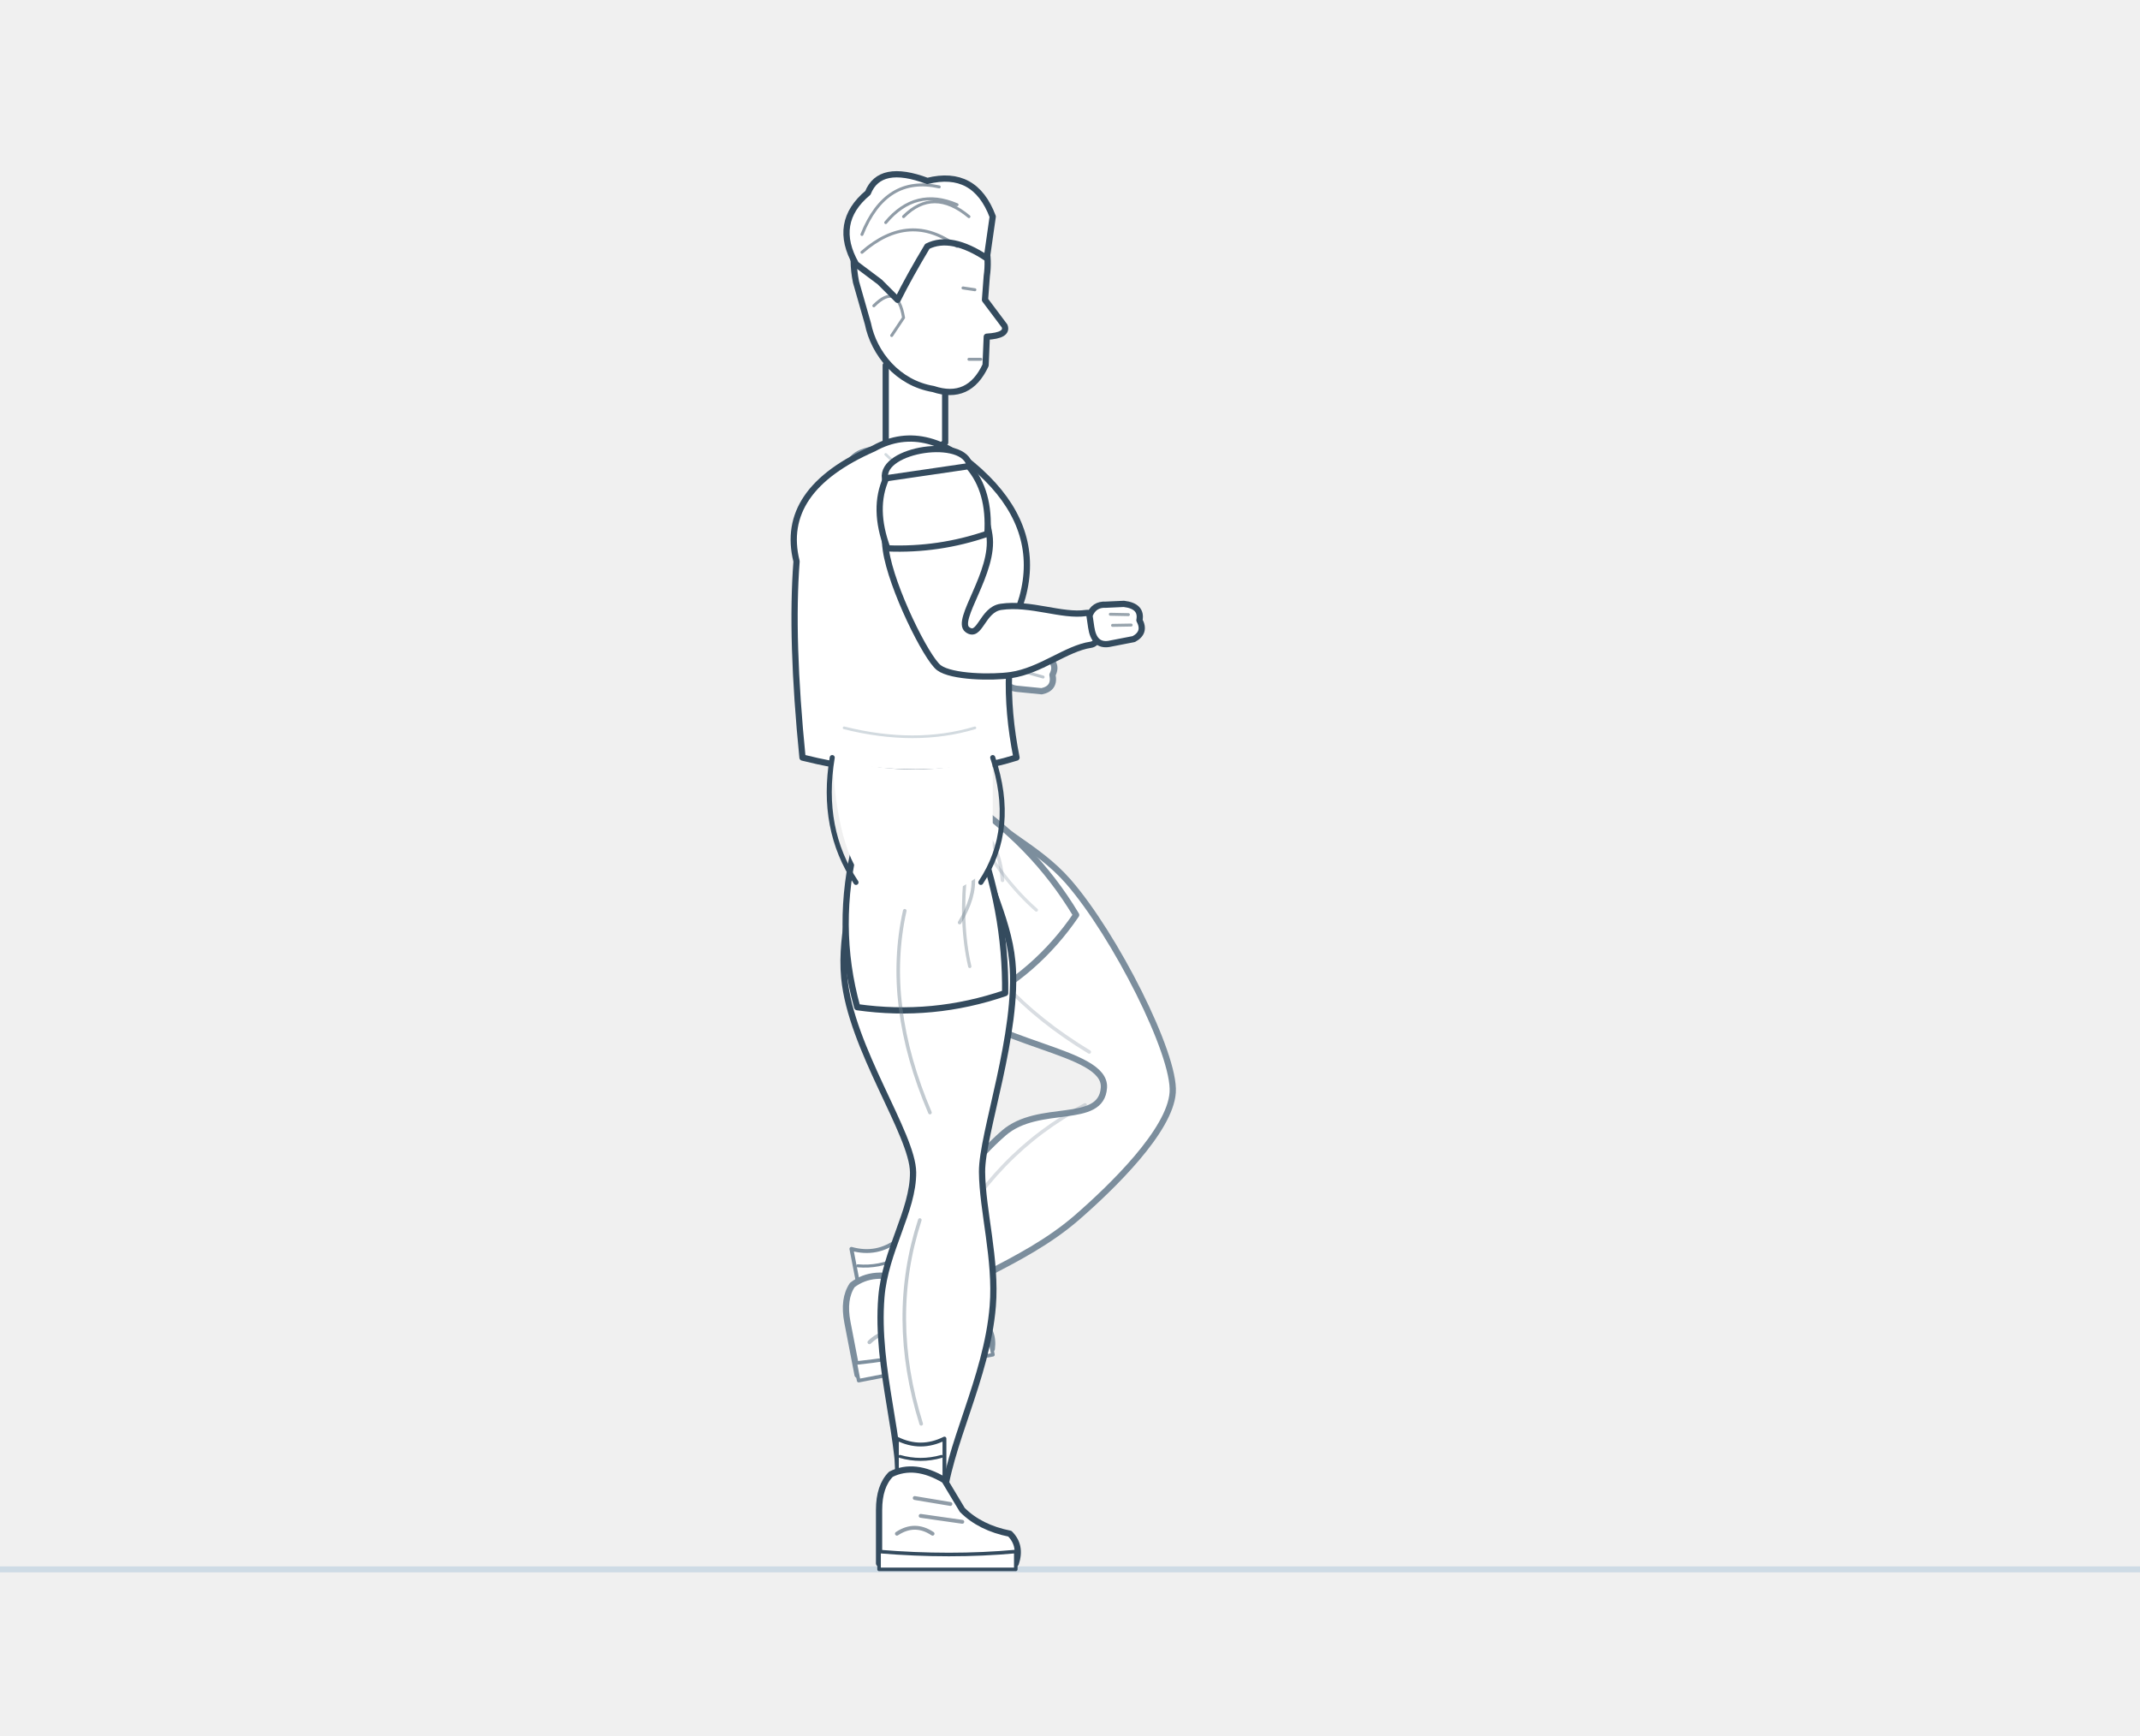
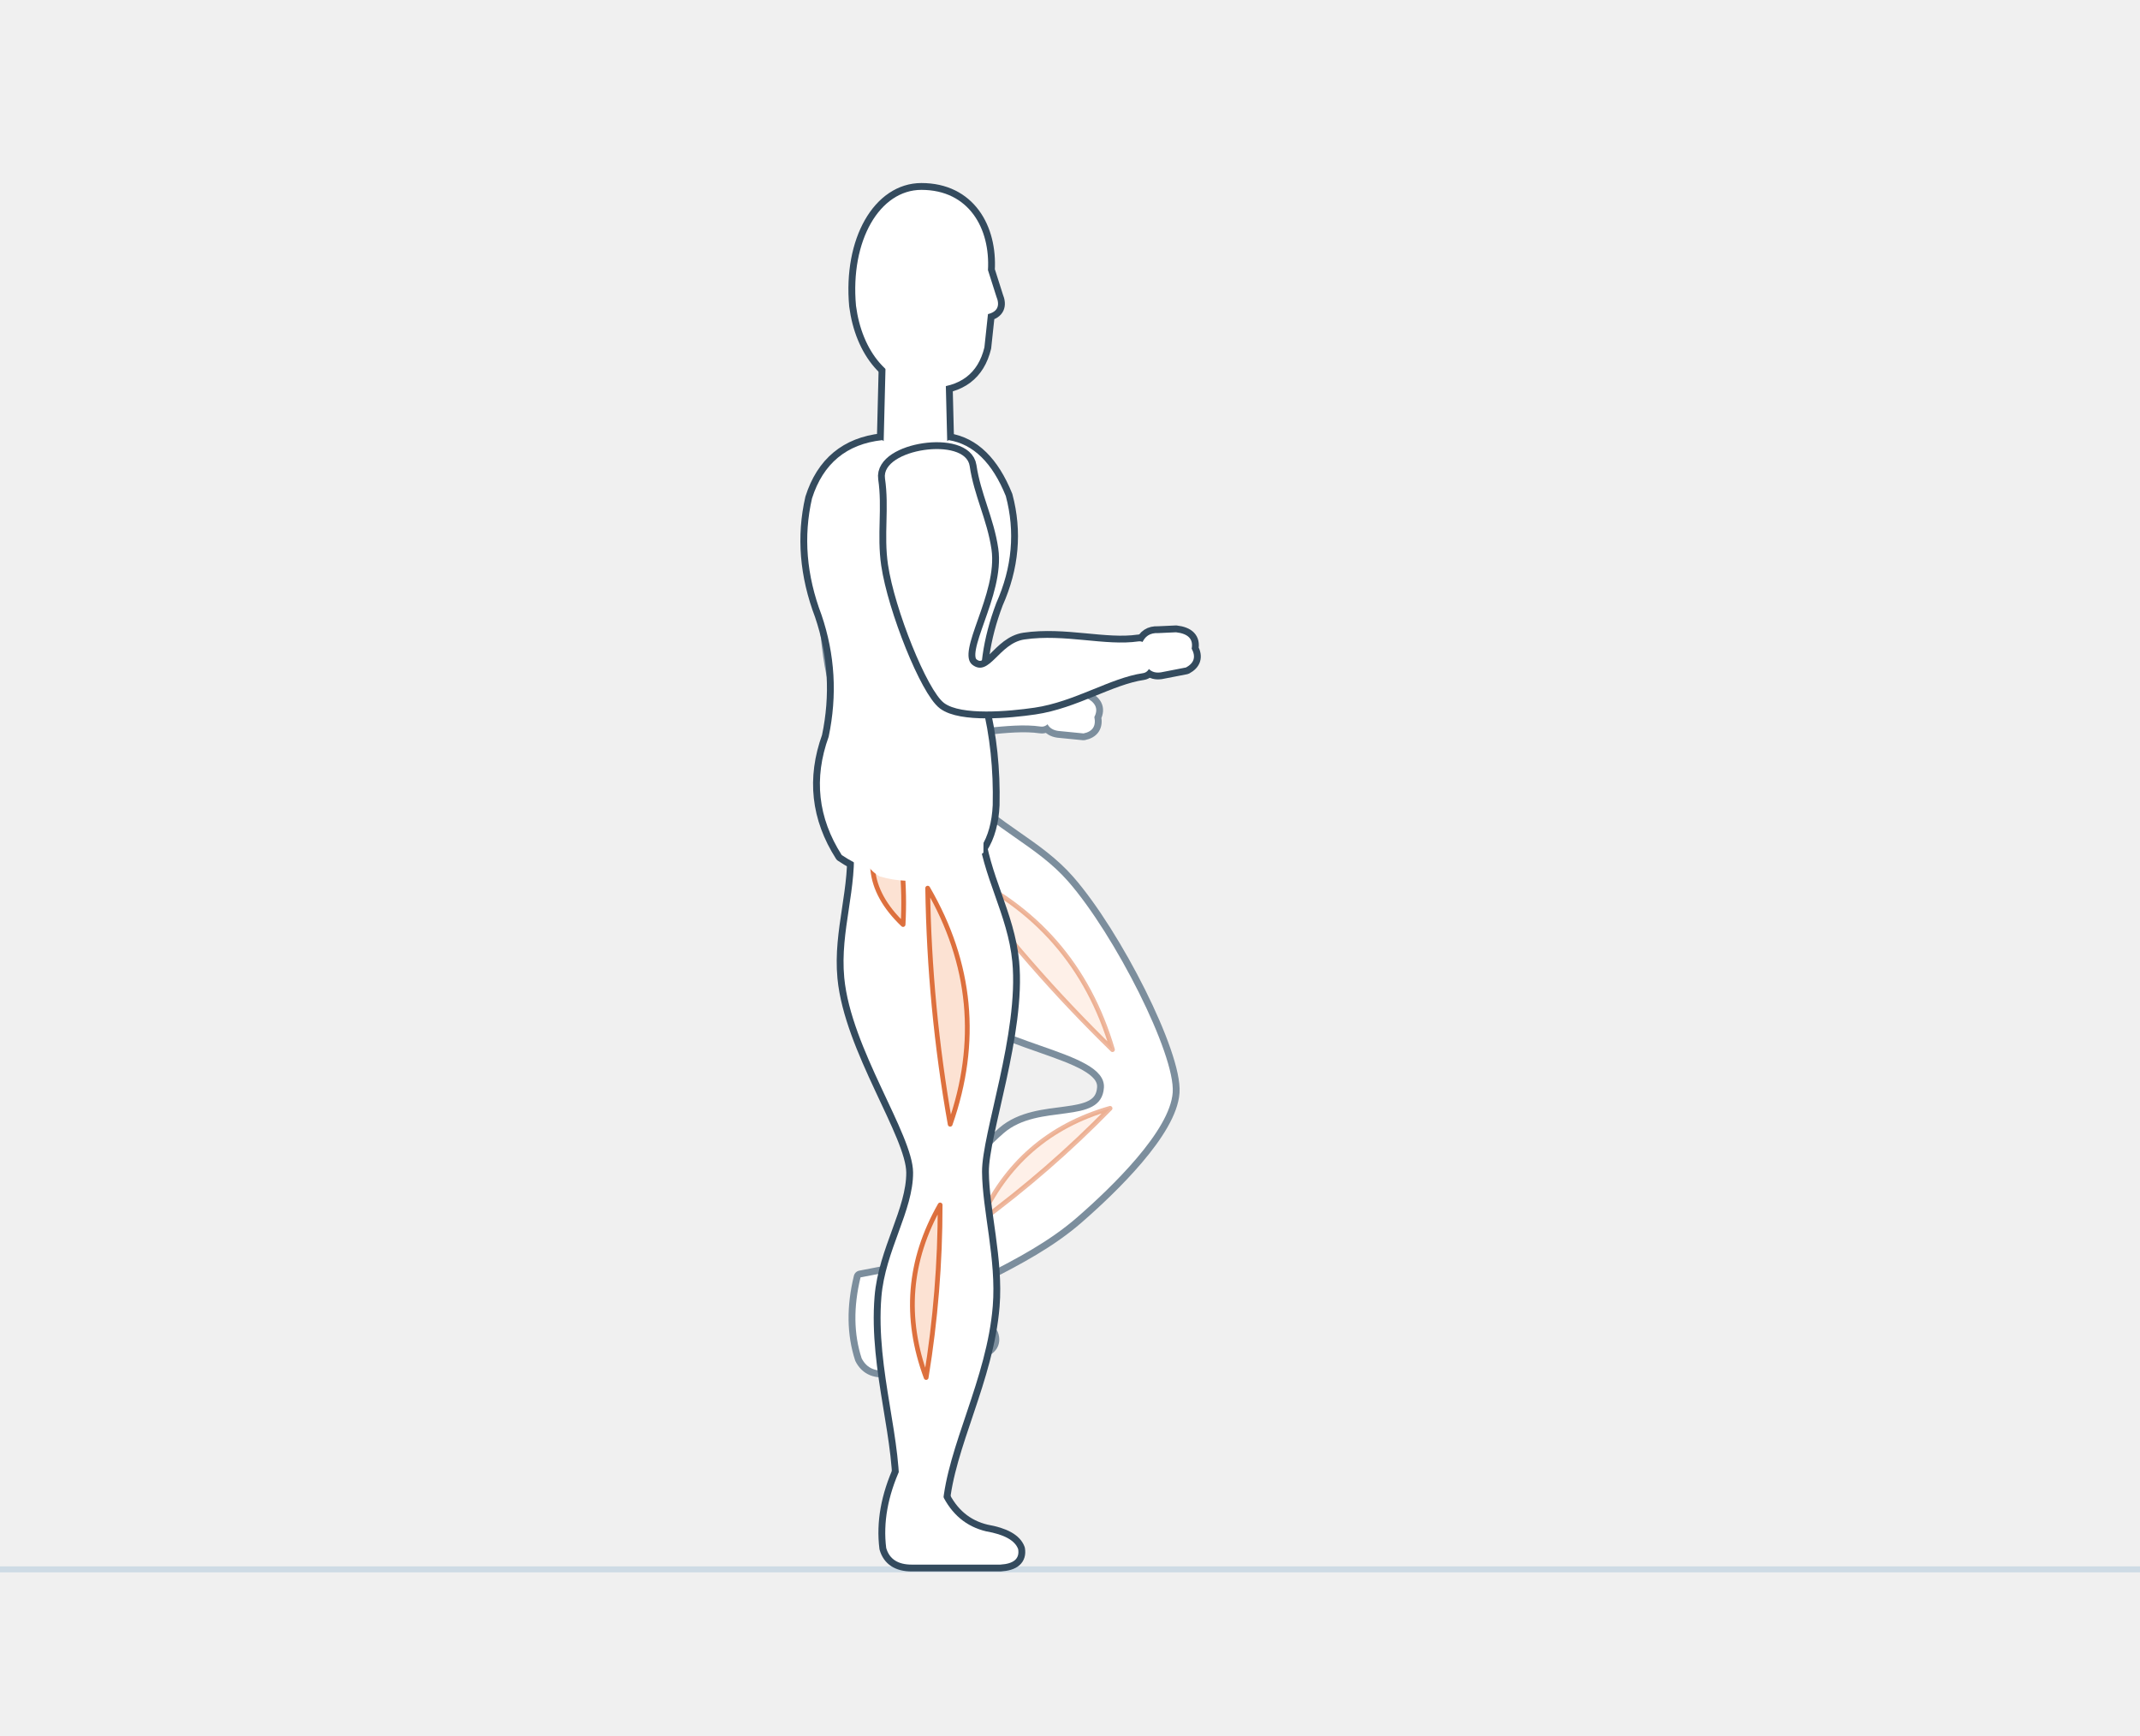
<svg xmlns="http://www.w3.org/2000/svg" viewBox="0 0 360 292">
  <path d="M0 264H360" stroke="#cedbe5" fill="none" />
  <g class="bw-human-athlete bw-human-outline bw-human-natural bw-human-sketch bw-human-side" stroke="#344b5e" stroke-width="1.05" stroke-linecap="round" stroke-linejoin="round">
-     <g class="bw-human-arm bw-human-arm-left" fill="#fff" stroke="#7c8e9d">
-       <path d="M142.876,78.397C142.268,82.552 140.163,85.883 139.555,90.038C138.642,96.272 140.867,109.391 142.447,111.512C144.026,113.634 150.504,115.695 153.690,116.161C158.697,116.894 163.925,114.526 168.021,115.126C170.292,115.458 171.074,110.115 168.803,109.783C164.707,109.183 160.377,105.416 155.370,104.684C152.184,104.217 150.443,108.856 148.863,106.734C147.283,104.613 156.057,98.821 156.969,92.588C157.577,88.432 156.516,84.638 157.124,80.482C157.854,75.496 143.606,73.410 142.876,78.397Z" />
-       <g class="bw-human-sleeve" fill="#fff">
-         <path d="M143.074,78.426Q139.428,82.622 139.895,89.785Q148.074,92.599 156.716,92.247Q159.217,85.519 156.926,80.453Z" />
-       </g>
-       <g class="bw-muscle-traces" data-side="left" />
-       <g class="bw-human-hand" transform="translate(171.875,112.961) rotate(8.328)">
-         <path d="M-3,-2.2 Q-2,-4 0,-3.6 L3,-3.3 Q6,-2.5 5.2,-.2 Q6,2 3.8,2.8 L-.5,3 Q-3,3 -3,-.2Z" />
-         <path d="M.5,-1.9L3.5,-1.4 M.6,0L3.7,.4" fill="none" stroke-width=".5" opacity=".5" />
+     <g class="bw-silhouette-ink" stroke-width="2.3">
+       <g class="bw-human-arm bw-human-arm-left" fill="#fff" stroke="#7c8e9d">
+         <path d="M142.876,78.397C142.146,83.384 139.937,87.426 139.207,92.413C138.112,99.893 139.448,114.589 141.577,117.449C143.707,120.308 151.614,121.921 155.908,122.550C162.656,123.538 169.547,121.413 175.068,122.222C177.339,122.554 178.121,117.211 175.850,116.878C170.329,116.070 164.336,112.060 157.588,111.072C153.294,110.444 150.123,115.530 147.994,112.671C145.865,109.812 155.527,102.443 156.622,94.962C157.352,89.975 156.394,85.469 157.124,80.482C157.854,75.496 143.606,73.410 142.876,78.397Z" />
+         <g display="none" class="bw-muscle-traces" data-side="left" />
+         <g class="bw-human-hand" transform="translate(178.922,120.057) rotate(8.328)">
+           <path d="M-3,-2.2 Q-2,-4 0,-3.6 L3,-3.3 Q6,-2.5 5.2,-.2 Q6,2 3.8,2.8 L-.5,3 Q-3,3 -3,-.2Z" />
+         </g>
      </g>
    </g>
-     <g class="bw-human-leg bw-human-leg-left" fill="#fff" stroke="#7c8e9d">
-       <path d="M146.091,147.346C151.340,153.357 153.052,160.943 158.300,166.953C166.174,175.970 186.146,176.552 185.705,182.977C185.264,189.402 174.759,185.471 168.844,190.616C159.548,198.702 154.416,210.720 146.811,217.336C144.438,219.400 149.295,224.983 151.668,222.919C159.273,216.304 171.887,212.886 181.182,204.800C187.097,199.655 196.836,190.197 197.278,183.772C197.719,177.347 187.566,157.290 179.693,148.274C174.444,142.263 167.158,139.544 161.909,133.533C157.075,127.997 141.257,141.809 146.091,147.346Z" />
-       <g class="bw-human-shorts" fill="#fff">
-         <path d="M146.468,147.017Q151.887,160.825 163.708,169.042Q174.344,163.737 181.033,153.914Q173.731,141.750 161.532,133.862Z" />
-         <path d="M164.068,139.806Q168.623,148.064 174.337,153.087" fill="none" opacity=".28" stroke-width=".55" />
-       </g>
-       <g class="bw-muscle-traces" data-side="left">
-         <g data-muscle="quadriceps">
-           <path d="M159.988,151.858Q166.345,166.740 183.236,176.962" fill="none" stroke="#718392" stroke-width=".6" opacity="0.27" />
-         </g>
-         <g data-muscle="glutes">
-           <path d="M159.269,137.352Q167.913,138.128 168.642,148.086" fill="none" stroke="#718392" stroke-width=".6" opacity="0.27" />
-         </g>
-         <g data-muscle="calves">
-           <path d="M182.528,185.870Q167.227,193.877 158.723,210.552" fill="none" stroke="#718392" stroke-width=".6" opacity="0.27" />
+     <g class="bw-silhouette-fill" stroke="none">
+       <g class="bw-human-arm bw-human-arm-left" fill="#fff" stroke="none">
+         <path d="M142.876,78.397C142.146,83.384 139.937,87.426 139.207,92.413C138.112,99.893 139.448,114.589 141.577,117.449C143.707,120.308 151.614,121.921 155.908,122.550C162.656,123.538 169.547,121.413 175.068,122.222C177.339,122.554 178.121,117.211 175.850,116.878C170.329,116.070 164.336,112.060 157.588,111.072C153.294,110.444 150.123,115.530 147.994,112.671C145.865,109.812 155.527,102.443 156.622,94.962C157.352,89.975 156.394,85.469 157.124,80.482C157.854,75.496 143.606,73.410 142.876,78.397Z" />
+         <g class="bw-muscle-traces" data-side="left" />
+         <g class="bw-human-hand" transform="translate(178.922,120.057) rotate(8.328)">
+           <path d="M-3,-2.2 Q-2,-4 0,-3.6 L3,-3.3 Q6,-2.5 5.2,-.2 Q6,2 3.8,2.8 L-.5,3 Q-3,3 -3,-.2Z" />
        </g>
      </g>
-       <g class="bw-human-shoe" transform="translate(149.239,220.127) rotate(-10.925)" fill="#fff">
-         <path d="M-4,-11Q0,-9 4,-11L4,-3Q0,-1 -4,-3Z" fill="#fff" stroke-width=".65" />
-         <path d="M-3.5,-8Q0,-7 3.5,-8" fill="none" stroke-width=".5" />
-         <path d="M-5,-5 Q-1,-7 4,-4 L7,1 Q10,4 15,5 Q17,7 16,10 L-7,10 L-7,1 Q-7,-3 -5,-5Z" />
-         <path d="M-7,8 Q5,9 16,8 L16,11 L-7,11Z" fill="#fff" stroke-width=".6" />
-         <path d="M-1,-1L5,0 M0,2L7,3 M-4,5Q-1,3 2,5" fill="none" stroke-width=".65" opacity=".55" />
+     </g>
+     <g class="bw-silhouette-ink" stroke-width="2.3">
+       <g class="bw-human-leg bw-human-leg-left" fill="#fff" stroke="#7c8e9d">
+         <path d="M146.091,147.346C151.340,153.357 153.052,160.943 158.300,166.953C166.174,175.970 186.146,176.552 185.705,182.977C185.264,189.402 174.759,185.471 168.844,190.616C159.548,198.702 154.416,210.720 146.811,217.336C144.438,219.400 149.295,224.983 151.668,222.919C159.273,216.304 171.887,212.886 181.182,204.800C187.097,199.655 196.836,190.197 197.278,183.772C197.719,177.347 187.566,157.290 179.693,148.274C174.444,142.263 167.158,139.544 161.909,133.533C157.075,127.997 141.257,141.809 146.091,147.346Z" />
+         <g display="none" class="bw-muscle-traces" data-side="left">
+           <g data-muscle="quadriceps">
+             <path d="M160.902,146.520Q180.954,155.496 187.146,176.574Q172.812,162.606 160.902,146.520Z" fill="#f59e6b" fill-opacity="0.16" stroke="#d9622b" stroke-width=".8" stroke-opacity="0.45" />
+           </g>
+           <g data-muscle="glutes">
+             <path d="M148.364,139.307Q148.411,152.131 161.111,153.905Q155.845,145.639 148.364,139.307Z" fill="#f59e6b" fill-opacity="0.16" stroke="#d9622b" stroke-width=".8" stroke-opacity="0.45" />
+           </g>
+           <g data-muscle="calves">
+             <path d="M186.741,186.446Q171.293,190.871 164.770,205.558Q176.536,196.900 186.741,186.446Z" fill="#f59e6b" fill-opacity="0.16" stroke="#d9622b" stroke-width=".8" stroke-opacity="0.45" />
+           </g>
+         </g>
+         <g class="bw-human-shoe bw-human-foot" transform="translate(149.239,220.127) rotate(-10.925)" fill="#fff">
+           <path d="M-3.4,-6 Q-6.6,1 -5.8,7.4 Q-5,10.2 -1.5,10.2 L13.4,10.2 Q16.8,10 16.4,7.6 Q15.6,5.4 11,4.6 Q6,3.4 3.6,-1.6 L3.2,-6 Z" />
+         </g>
      </g>
    </g>
-     <g class="bw-human-torso" transform="translate(154.000,140.440) rotate(0.000)">
-       <g transform="translate(0 -67) rotate(0.000) scale(1) translate(0 67)">
-         <path d="M-5,-79L-5,-65Q0,-62 5,-66L5,-80Z" fill="#fff" />
-         <path d="M-10,-93C-12,-103 -6,-109 1,-108C9,-108 13,-101 12,-94L11.7,-90L15,-85.6Q15.6,-84 12,-83.8L11.8,-79Q9,-73 3,-75C-3,-76 -7,-81 -8,-86Z" fill="#fff" />
-         <path d="M-10,-96Q-14,-103 -8,-108Q-6,-113 2,-110Q10,-112 13,-104L12,-97Q6,-101 2,-99Q-1,-94 -3,-90L-6,-93Z" fill="#fff" />
-         <path d="M-7,-89q4,-4 5,2l-2,3M8,-92l2,.3M9,-80h2M-9,-98q8,-7 16,-1 M-9,-101q4,-10 13,-8 M-5,-103q5,-6 12,-3 M-2,-104q5,-5 11,0" fill="none" stroke-width=".5" opacity=".55" />
-       </g>
-       <g transform="scale(1.000 1)">
-         <path d="M-7,-65 Q2,-70 12,-60 Q21,-51 18,-40 Q14,-28 17,-13 Q1,-8 -19,-13 Q-21,-33 -20,-46 Q-23,-58 -7,-65Z" fill="#fff" />
-         <path d="M-5,-64Q1,-58 6,-63 M-12,-18Q0,-15 10,-18" fill="none" stroke="#71899b" opacity=".32" stroke-width=".45" />
-         <g class="bw-muscle-traces bw-torso-muscles" />
+     <g class="bw-silhouette-fill" stroke="none">
+       <g class="bw-human-leg bw-human-leg-left" fill="#fff" stroke="none">
+         <path d="M146.091,147.346C151.340,153.357 153.052,160.943 158.300,166.953C166.174,175.970 186.146,176.552 185.705,182.977C185.264,189.402 174.759,185.471 168.844,190.616C159.548,198.702 154.416,210.720 146.811,217.336C144.438,219.400 149.295,224.983 151.668,222.919C159.273,216.304 171.887,212.886 181.182,204.800C187.097,199.655 196.836,190.197 197.278,183.772C197.719,177.347 187.566,157.290 179.693,148.274C174.444,142.263 167.158,139.544 161.909,133.533C157.075,127.997 141.257,141.809 146.091,147.346Z" />
+         <g class="bw-muscle-traces" data-side="left">
+           <g data-muscle="quadriceps">
+             <path d="M160.902,146.520Q180.954,155.496 187.146,176.574Q172.812,162.606 160.902,146.520Z" fill="#f59e6b" fill-opacity="0.16" stroke="#d9622b" stroke-width=".8" stroke-opacity="0.45" />
+           </g>
+           <g data-muscle="glutes">
+             <path d="M148.364,139.307Q148.411,152.131 161.111,153.905Q155.845,145.639 148.364,139.307Z" fill="#f59e6b" fill-opacity="0.16" stroke="#d9622b" stroke-width=".8" stroke-opacity="0.45" />
+           </g>
+           <g data-muscle="calves">
+             <path d="M186.741,186.446Q171.293,190.871 164.770,205.558Q176.536,196.900 186.741,186.446Z" fill="#f59e6b" fill-opacity="0.16" stroke="#d9622b" stroke-width=".8" stroke-opacity="0.45" />
+           </g>
+         </g>
+         <g class="bw-human-shoe bw-human-foot" transform="translate(149.239,220.127) rotate(-10.925)" fill="#fff">
+           <path d="M-3.4,-6 Q-6.6,1 -5.8,7.4 Q-5,10.2 -1.5,10.2 L13.4,10.2 Q16.8,10 16.4,7.6 Q15.6,5.4 11,4.6 Q6,3.4 3.6,-1.6 L3.2,-6 Z" />
+         </g>
      </g>
    </g>
-     <g class="bw-human-leg bw-human-leg-right" fill="#fff" stroke="#344b5e">
-       <path d="M143.547,141.435C144.304,149.379 141.269,156.539 142.025,164.483C143.160,176.399 153.558,190.784 153.603,197.224C153.648,203.664 148.903,210.378 148.270,218.192C147.275,230.472 152.006,242.654 151.192,252.701C150.938,255.836 158.314,256.434 158.568,253.299C159.382,243.252 166.013,231.991 167.008,219.711C167.641,211.896 165.248,203.582 165.203,197.142C165.157,190.702 171.432,173.707 170.297,161.791C169.541,153.847 165.209,147.388 164.453,139.444C163.756,132.127 142.851,134.118 143.547,141.435Z" />
-       <g class="bw-human-shorts" fill="#fff">
-         <path d="M144.045,141.387Q140.391,155.763 144.204,169.429Q156.932,171.230 169.091,167.059Q169.261,153.015 163.955,139.492Z" />
-         <path d="M162.546,145.798Q161.429,155.163 163.139,162.576" fill="none" opacity=".28" stroke-width=".55" />
-       </g>
-       <g class="bw-muscle-traces" data-side="right">
-         <g data-muscle="quadriceps">
-           <path d="M152.202,153.207Q148.683,169.002 156.439,187.159" fill="none" stroke="#718392" stroke-width=".6" opacity="0.43" />
+     <g class="bw-silhouette-ink" stroke-width="2.3">
+       <g class="bw-human-torso" transform="translate(154.000,140.440) rotate(0.000)">
+         <g transform="translate(0 -67) rotate(0.000) scale(1) translate(0 67)">
+           <path d="M-5,-80L-5.4,-64Q0,-61.5 5.4,-64L5,-80Z" fill="#fff" />
+           <path d="M1,-108.5C9,-108.5 12.6,-102 12.2,-95L13.6,-90.6Q14.6,-88.2 12.2,-87.6L11.6,-82Q10,-75.4 2.6,-75.2C-4.6,-75.6 -9,-81.4 -10,-89C-11,-100 -6,-108.5 1,-108.5Z" fill="#fff" />
        </g>
-         <g data-muscle="glutes">
-           <path d="M160.081,141.006Q166.648,146.679 161.432,155.192" fill="none" stroke="#718392" stroke-width=".6" opacity="0.43" />
-         </g>
-         <g data-muscle="calves">
-           <path d="M154.737,205.232Q149.394,221.655 154.969,239.523" fill="none" stroke="#718392" stroke-width=".6" opacity="0.43" />
+         <g transform="scale(1.000 1)">
+           <path d="M-5.6,-66.4Q-14.6,-65.4 -17.4,-56.6Q-19.6,-47 -15.800,-37Q-12.400,-27 -14.6,-16.5Q-18.4,-6 -12.4,3.4Q-4,9 6,6Q12.6,3.6 13,-5Q13.2,-14 11.2,-22Q10.2,-30 13.6,-39Q17.6,-48 15.2,-57Q11.8,-65.4 5.6,-66.4Q0,-63.2 -5.6,-66.4Z" fill="#fff" />
+           <g display="none" class="bw-muscle-traces bw-torso-muscles" />
        </g>
      </g>
-       <g class="bw-human-shoe" transform="translate(154.880,253.000) rotate(0.000)" fill="#fff">
-         <path d="M-4,-11Q0,-9 4,-11L4,-3Q0,-1 -4,-3Z" fill="#fff" stroke-width=".65" />
-         <path d="M-3.5,-8Q0,-7 3.5,-8" fill="none" stroke-width=".5" />
-         <path d="M-5,-5 Q-1,-7 4,-4 L7,1 Q10,4 15,5 Q17,7 16,10 L-7,10 L-7,1 Q-7,-3 -5,-5Z" />
-         <path d="M-7,8 Q5,9 16,8 L16,11 L-7,11Z" fill="#fff" stroke-width=".6" />
-         <path d="M-1,-1L5,0 M0,2L7,3 M-4,5Q-1,3 2,5" fill="none" stroke-width=".65" opacity=".55" />
+       <g class="bw-human-leg bw-human-leg-right" fill="#fff" stroke="#344b5e">
+         <path d="M143.547,141.435C144.304,149.379 141.269,156.539 142.025,164.483C143.160,176.399 153.558,190.784 153.603,197.224C153.648,203.664 148.903,210.378 148.270,218.192C147.275,230.472 152.006,242.654 151.192,252.701C150.938,255.836 158.314,256.434 158.568,253.299C159.382,243.252 166.013,231.991 167.008,219.711C167.641,211.896 165.248,203.582 165.203,197.142C165.157,190.702 171.432,173.707 170.297,161.791C169.541,153.847 165.209,147.388 164.453,139.444C163.756,132.127 142.851,134.118 143.547,141.435Z" />
+         <g display="none" class="bw-muscle-traces" data-side="right">
+           <g data-muscle="quadriceps">
+             <path d="M156.059,149.405Q167.109,168.393 159.841,189.125Q156.347,169.418 156.059,149.405Z" fill="#f59e6b" fill-opacity="0.3" stroke="#d9622b" stroke-width=".8" stroke-opacity="0.9" />
+           </g>
+           <g data-muscle="glutes">
+             <path d="M150.084,136.232Q142.640,146.674 151.920,155.525Q152.465,145.739 150.084,136.232Z" fill="#f59e6b" fill-opacity="0.3" stroke="#d9622b" stroke-width=".8" stroke-opacity="0.9" />
+           </g>
+           <g data-muscle="calves">
+             <path d="M158.153,202.700Q150.199,216.663 155.801,231.725Q158.163,217.309 158.153,202.700Z" fill="#f59e6b" fill-opacity="0.3" stroke="#d9622b" stroke-width=".8" stroke-opacity="0.9" />
+           </g>
+         </g>
+         <g class="bw-human-shoe bw-human-foot" transform="translate(154.880,253.000) rotate(0.000)" fill="#fff">
+           <path d="M-3.4,-6 Q-6.6,1 -5.8,7.4 Q-5,10.2 -1.5,10.2 L13.4,10.2 Q16.8,10 16.4,7.6 Q15.6,5.4 11,4.6 Q6,3.4 3.6,-1.6 L3.2,-6 Z" />
+         </g>
+       </g>
+       <g transform="translate(154.000,140.440) rotate(0.000)" fill="#fff" stroke="none">
+         <path d="M-12,-12Q0,-9 11.6,-12L11.4,3Q3,9.6 -6,7Q-11.4,4 -12,-12Z" />
      </g>
    </g>
-     <g transform="translate(154.000,140.440) rotate(0.000)" fill="#fff" stroke="none">
-       <path d="M-14,-13Q0,-9 13,-13L13,5Q3,14 -7,9Q-13,5 -14,-13Z" />
-       <path d="M-14,-13Q-16,-1 -10,8M13,-13Q17,-1 11,8" fill="none" stroke="#344b5e" stroke-width=".85" />
+     <g class="bw-silhouette-fill" stroke="none">
+       <g class="bw-human-torso" transform="translate(154.000,140.440) rotate(0.000)">
+         <g transform="translate(0 -67) rotate(0.000) scale(1) translate(0 67)">
+           <path d="M-5,-80L-5.4,-64Q0,-61.5 5.4,-64L5,-80Z" fill="#fff" />
+           <path d="M1,-108.5C9,-108.5 12.6,-102 12.2,-95L13.6,-90.6Q14.6,-88.2 12.2,-87.6L11.6,-82Q10,-75.4 2.6,-75.2C-4.6,-75.6 -9,-81.4 -10,-89C-11,-100 -6,-108.5 1,-108.5Z" fill="#fff" />
+         </g>
+         <g transform="scale(1.000 1)">
+           <path d="M-5.6,-66.4Q-14.6,-65.4 -17.4,-56.6Q-19.6,-47 -15.800,-37Q-12.400,-27 -14.6,-16.5Q-18.4,-6 -12.4,3.4Q-4,9 6,6Q12.6,3.6 13,-5Q13.2,-14 11.2,-22Q10.2,-30 13.6,-39Q17.6,-48 15.2,-57Q11.8,-65.4 5.6,-66.4Q0,-63.2 -5.6,-66.4Z" fill="#fff" />
+           <g class="bw-muscle-traces bw-torso-muscles" />
+         </g>
+       </g>
+       <g class="bw-human-leg bw-human-leg-right" fill="#fff" stroke="none">
+         <path d="M143.547,141.435C144.304,149.379 141.269,156.539 142.025,164.483C143.160,176.399 153.558,190.784 153.603,197.224C153.648,203.664 148.903,210.378 148.270,218.192C147.275,230.472 152.006,242.654 151.192,252.701C150.938,255.836 158.314,256.434 158.568,253.299C159.382,243.252 166.013,231.991 167.008,219.711C167.641,211.896 165.248,203.582 165.203,197.142C165.157,190.702 171.432,173.707 170.297,161.791C169.541,153.847 165.209,147.388 164.453,139.444C163.756,132.127 142.851,134.118 143.547,141.435Z" />
+         <g class="bw-muscle-traces" data-side="right">
+           <g data-muscle="quadriceps">
+             <path d="M156.059,149.405Q167.109,168.393 159.841,189.125Q156.347,169.418 156.059,149.405Z" fill="#f59e6b" fill-opacity="0.3" stroke="#d9622b" stroke-width=".8" stroke-opacity="0.9" />
+           </g>
+           <g data-muscle="glutes">
+             <path d="M150.084,136.232Q142.640,146.674 151.920,155.525Q152.465,145.739 150.084,136.232Z" fill="#f59e6b" fill-opacity="0.3" stroke="#d9622b" stroke-width=".8" stroke-opacity="0.9" />
+           </g>
+           <g data-muscle="calves">
+             <path d="M158.153,202.700Q150.199,216.663 155.801,231.725Q158.163,217.309 158.153,202.700Z" fill="#f59e6b" fill-opacity="0.3" stroke="#d9622b" stroke-width=".8" stroke-opacity="0.9" />
+           </g>
+         </g>
+         <g class="bw-human-shoe bw-human-foot" transform="translate(154.880,253.000) rotate(0.000)" fill="#fff">
+           <path d="M-3.4,-6 Q-6.6,1 -5.8,7.4 Q-5,10.2 -1.5,10.2 L13.4,10.2 Q16.8,10 16.4,7.6 Q15.6,5.4 11,4.6 Q6,3.4 3.6,-1.6 L3.2,-6 Z" />
+         </g>
+       </g>
+       <g transform="translate(154.000,140.440) rotate(0.000)" fill="#fff" stroke="none">
+         <path d="M-12,-12Q0,-9 11.6,-12L11.4,3Q3,9.6 -6,7Q-11.4,4 -12,-12Z" />
+       </g>
    </g>
-     <g class="bw-human-arm bw-human-arm-right" fill="#fff" stroke="#344b5e">
-       <path d="M148.876,80.482C149.484,84.638 148.423,88.432 149.031,92.588C149.943,98.821 155.835,110.752 157.956,112.331C160.078,113.911 166.875,114.029 170.061,113.563C175.067,112.830 179.397,109.063 183.494,108.463C185.765,108.131 184.982,102.788 182.712,103.120C178.615,103.720 173.387,101.352 168.381,102.085C165.194,102.552 164.856,107.495 162.734,105.915C160.613,104.335 167.358,96.272 166.445,90.038C165.837,85.883 163.732,82.552 163.124,78.397C162.394,73.410 148.146,75.496 148.876,80.482Z" />
-       <g class="bw-human-sleeve" fill="#fff">
-         <path d="M149.074,80.453Q146.783,85.519 149.284,92.247Q157.926,92.599 166.105,89.785Q166.572,82.622 162.926,78.426Z" />
+     <g class="bw-silhouette-ink" stroke-width="2.3">
+       <g class="bw-human-arm bw-human-arm-right" fill="#fff" stroke="#344b5e">
+         <path d="M148.876,80.482C149.606,85.469 148.648,89.975 149.378,94.962C150.473,102.443 155.966,116.139 158.825,118.268C161.685,120.397 169.723,119.676 174.017,119.048C180.765,118.060 186.757,114.050 192.278,113.241C194.549,112.909 193.767,107.566 191.496,107.898C185.975,108.707 179.085,106.582 172.337,107.570C168.042,108.199 166.463,113.981 163.603,111.852C160.744,109.723 167.888,99.893 166.793,92.413C166.063,87.426 163.854,83.384 163.124,78.397C162.394,73.410 148.146,75.496 148.876,80.482Z" />
+         <g display="none" class="bw-muscle-traces" data-side="right" />
+         <g class="bw-human-hand" transform="translate(195.350,110.063) rotate(-8.328)">
+           <path d="M-3,-2.2 Q-2,-4 0,-3.6 L3,-3.3 Q6,-2.5 5.2,-.2 Q6,2 3.8,2.8 L-.5,3 Q-3,3 -3,-.2Z" />
+         </g>
      </g>
-       <g class="bw-muscle-traces" data-side="right" />
-       <g class="bw-human-hand" transform="translate(186.566,105.285) rotate(-8.328)">
-         <path d="M-3,-2.2 Q-2,-4 0,-3.6 L3,-3.3 Q6,-2.5 5.2,-.2 Q6,2 3.8,2.8 L-.5,3 Q-3,3 -3,-.2Z" />
-         <path d="M.5,-1.9L3.5,-1.4 M.6,0L3.7,.4" fill="none" stroke-width=".5" opacity=".5" />
+     </g>
+     <g class="bw-silhouette-fill" stroke="none">
+       <g class="bw-human-arm bw-human-arm-right" fill="#fff" stroke="none">
+         <path d="M148.876,80.482C149.606,85.469 148.648,89.975 149.378,94.962C150.473,102.443 155.966,116.139 158.825,118.268C161.685,120.397 169.723,119.676 174.017,119.048C180.765,118.060 186.757,114.050 192.278,113.241C194.549,112.909 193.767,107.566 191.496,107.898C185.975,108.707 179.085,106.582 172.337,107.570C168.042,108.199 166.463,113.981 163.603,111.852C160.744,109.723 167.888,99.893 166.793,92.413C166.063,87.426 163.854,83.384 163.124,78.397C162.394,73.410 148.146,75.496 148.876,80.482Z" />
+         <g class="bw-muscle-traces" data-side="right" />
+         <g class="bw-human-hand" transform="translate(195.350,110.063) rotate(-8.328)">
+           <path d="M-3,-2.2 Q-2,-4 0,-3.6 L3,-3.3 Q6,-2.5 5.2,-.2 Q6,2 3.8,2.8 L-.5,3 Q-3,3 -3,-.2Z" />
+         </g>
      </g>
    </g>
  </g>
</svg>
